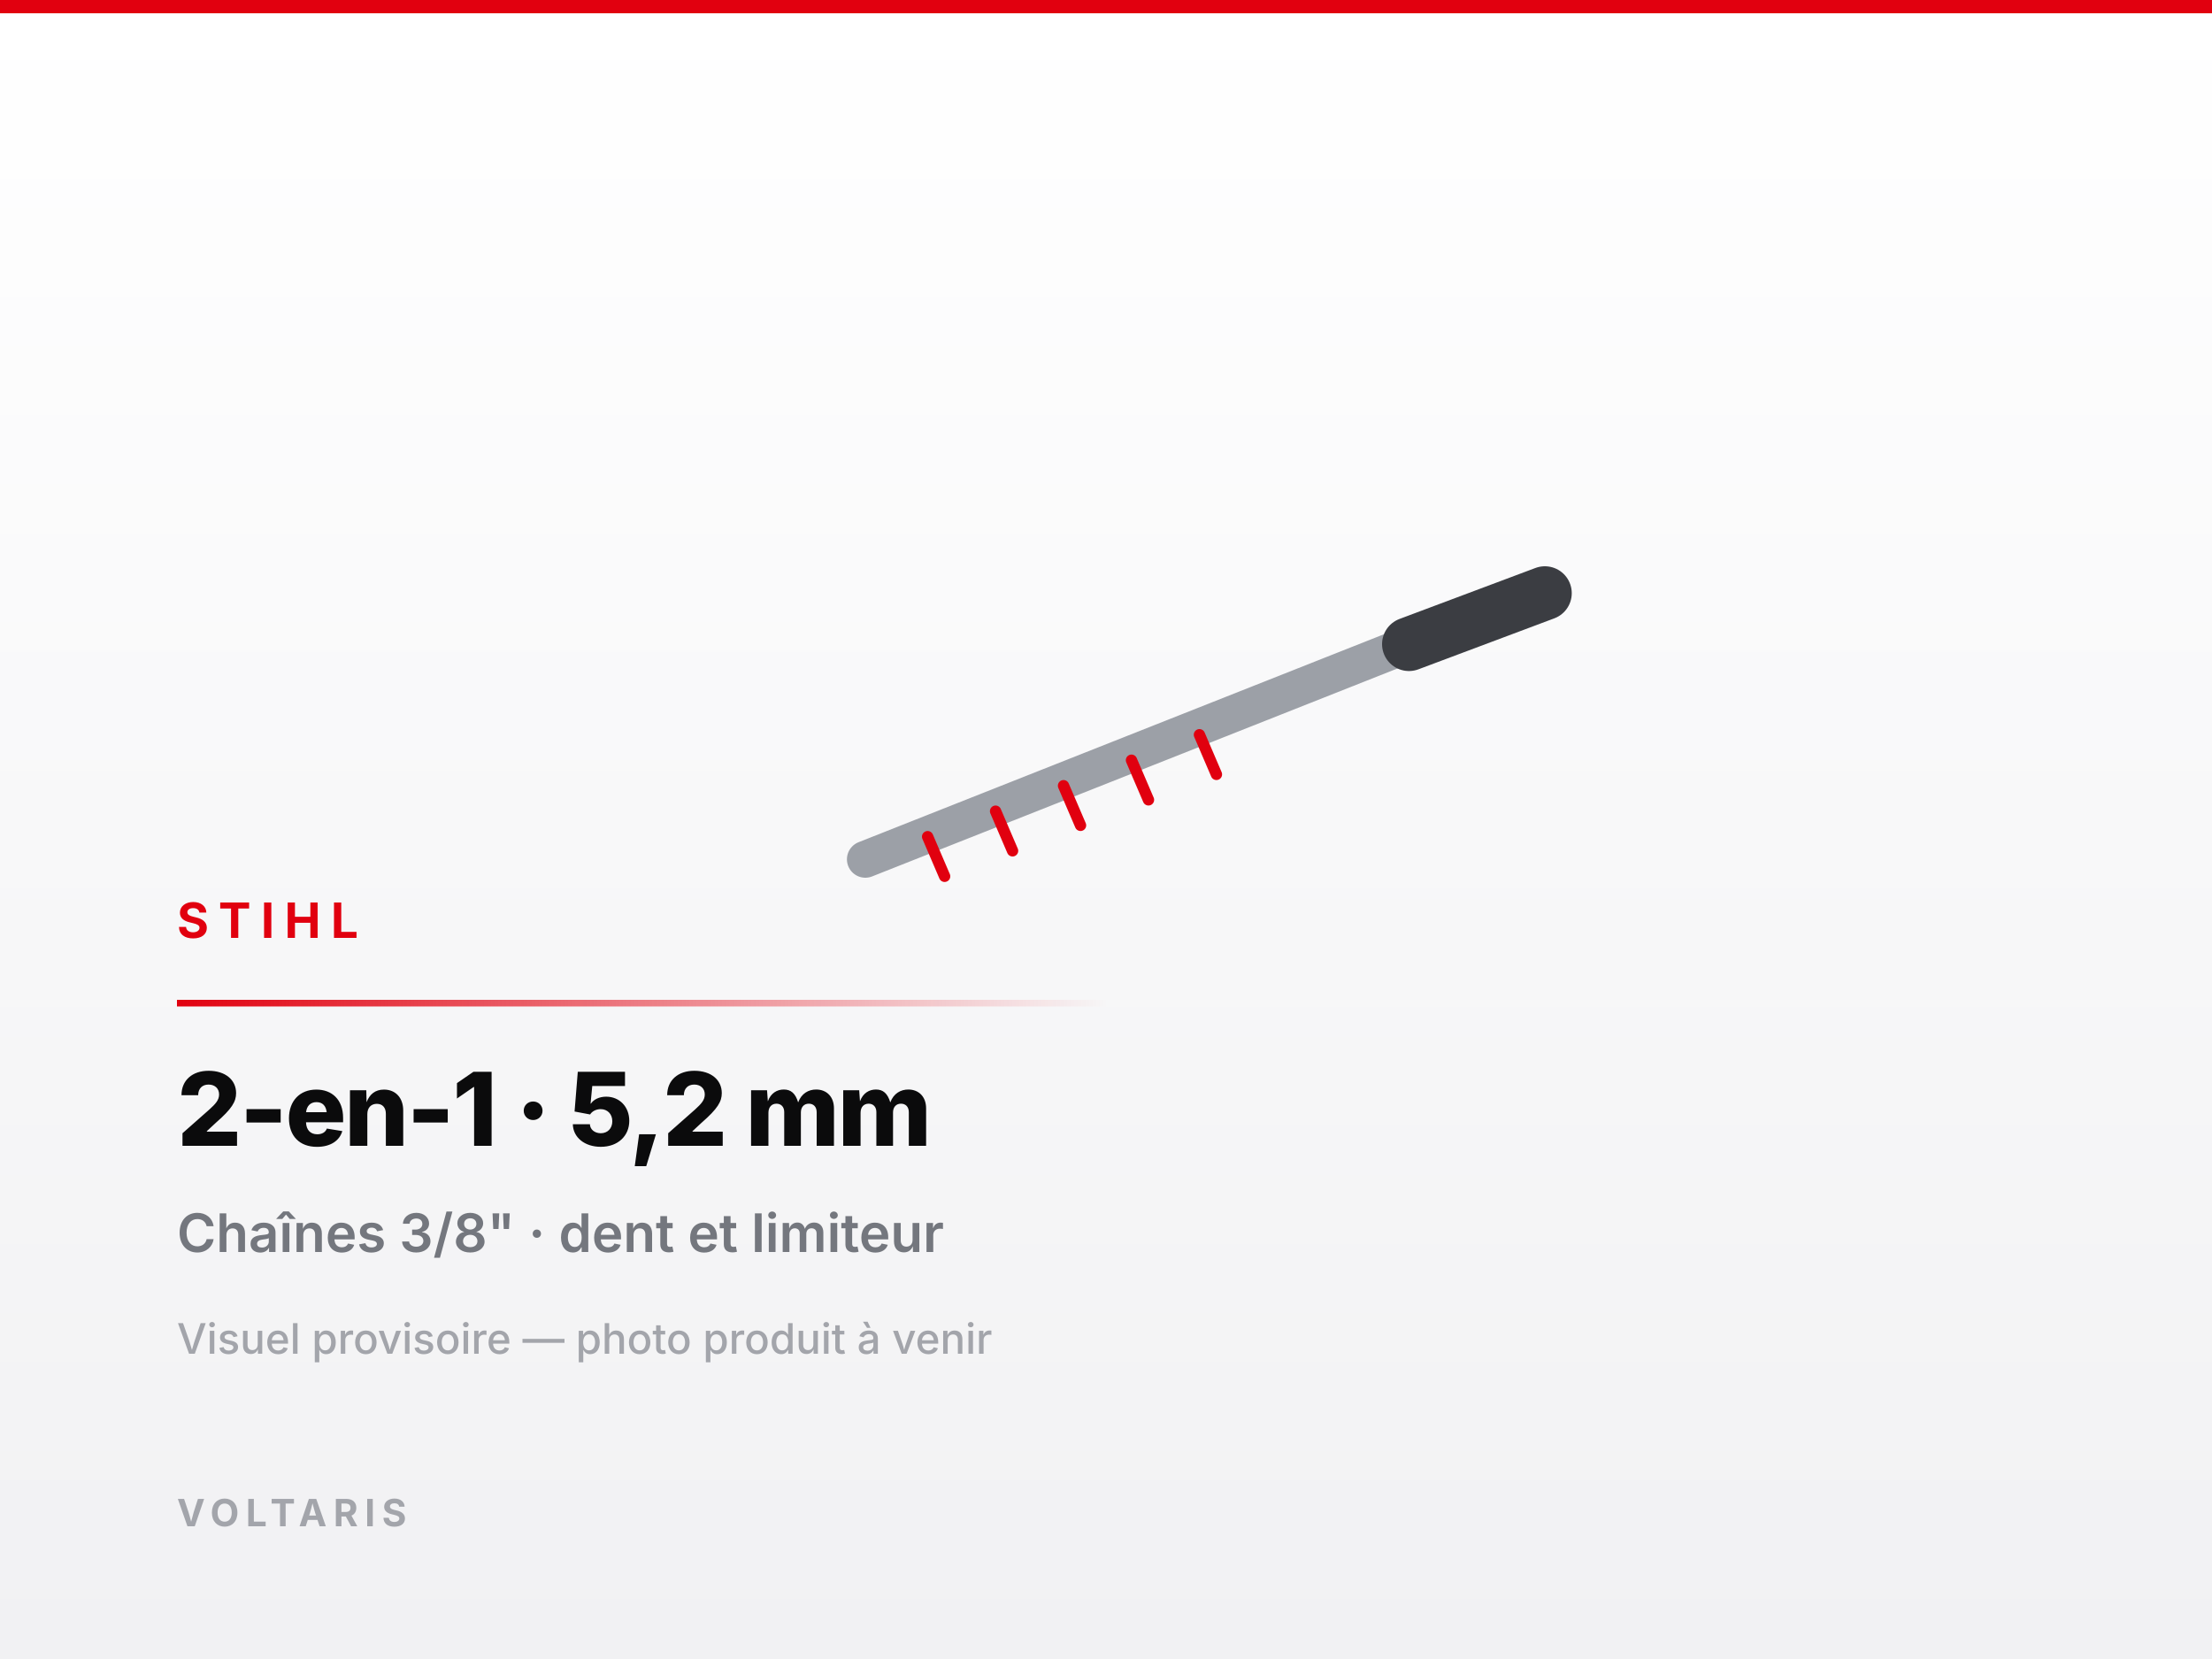
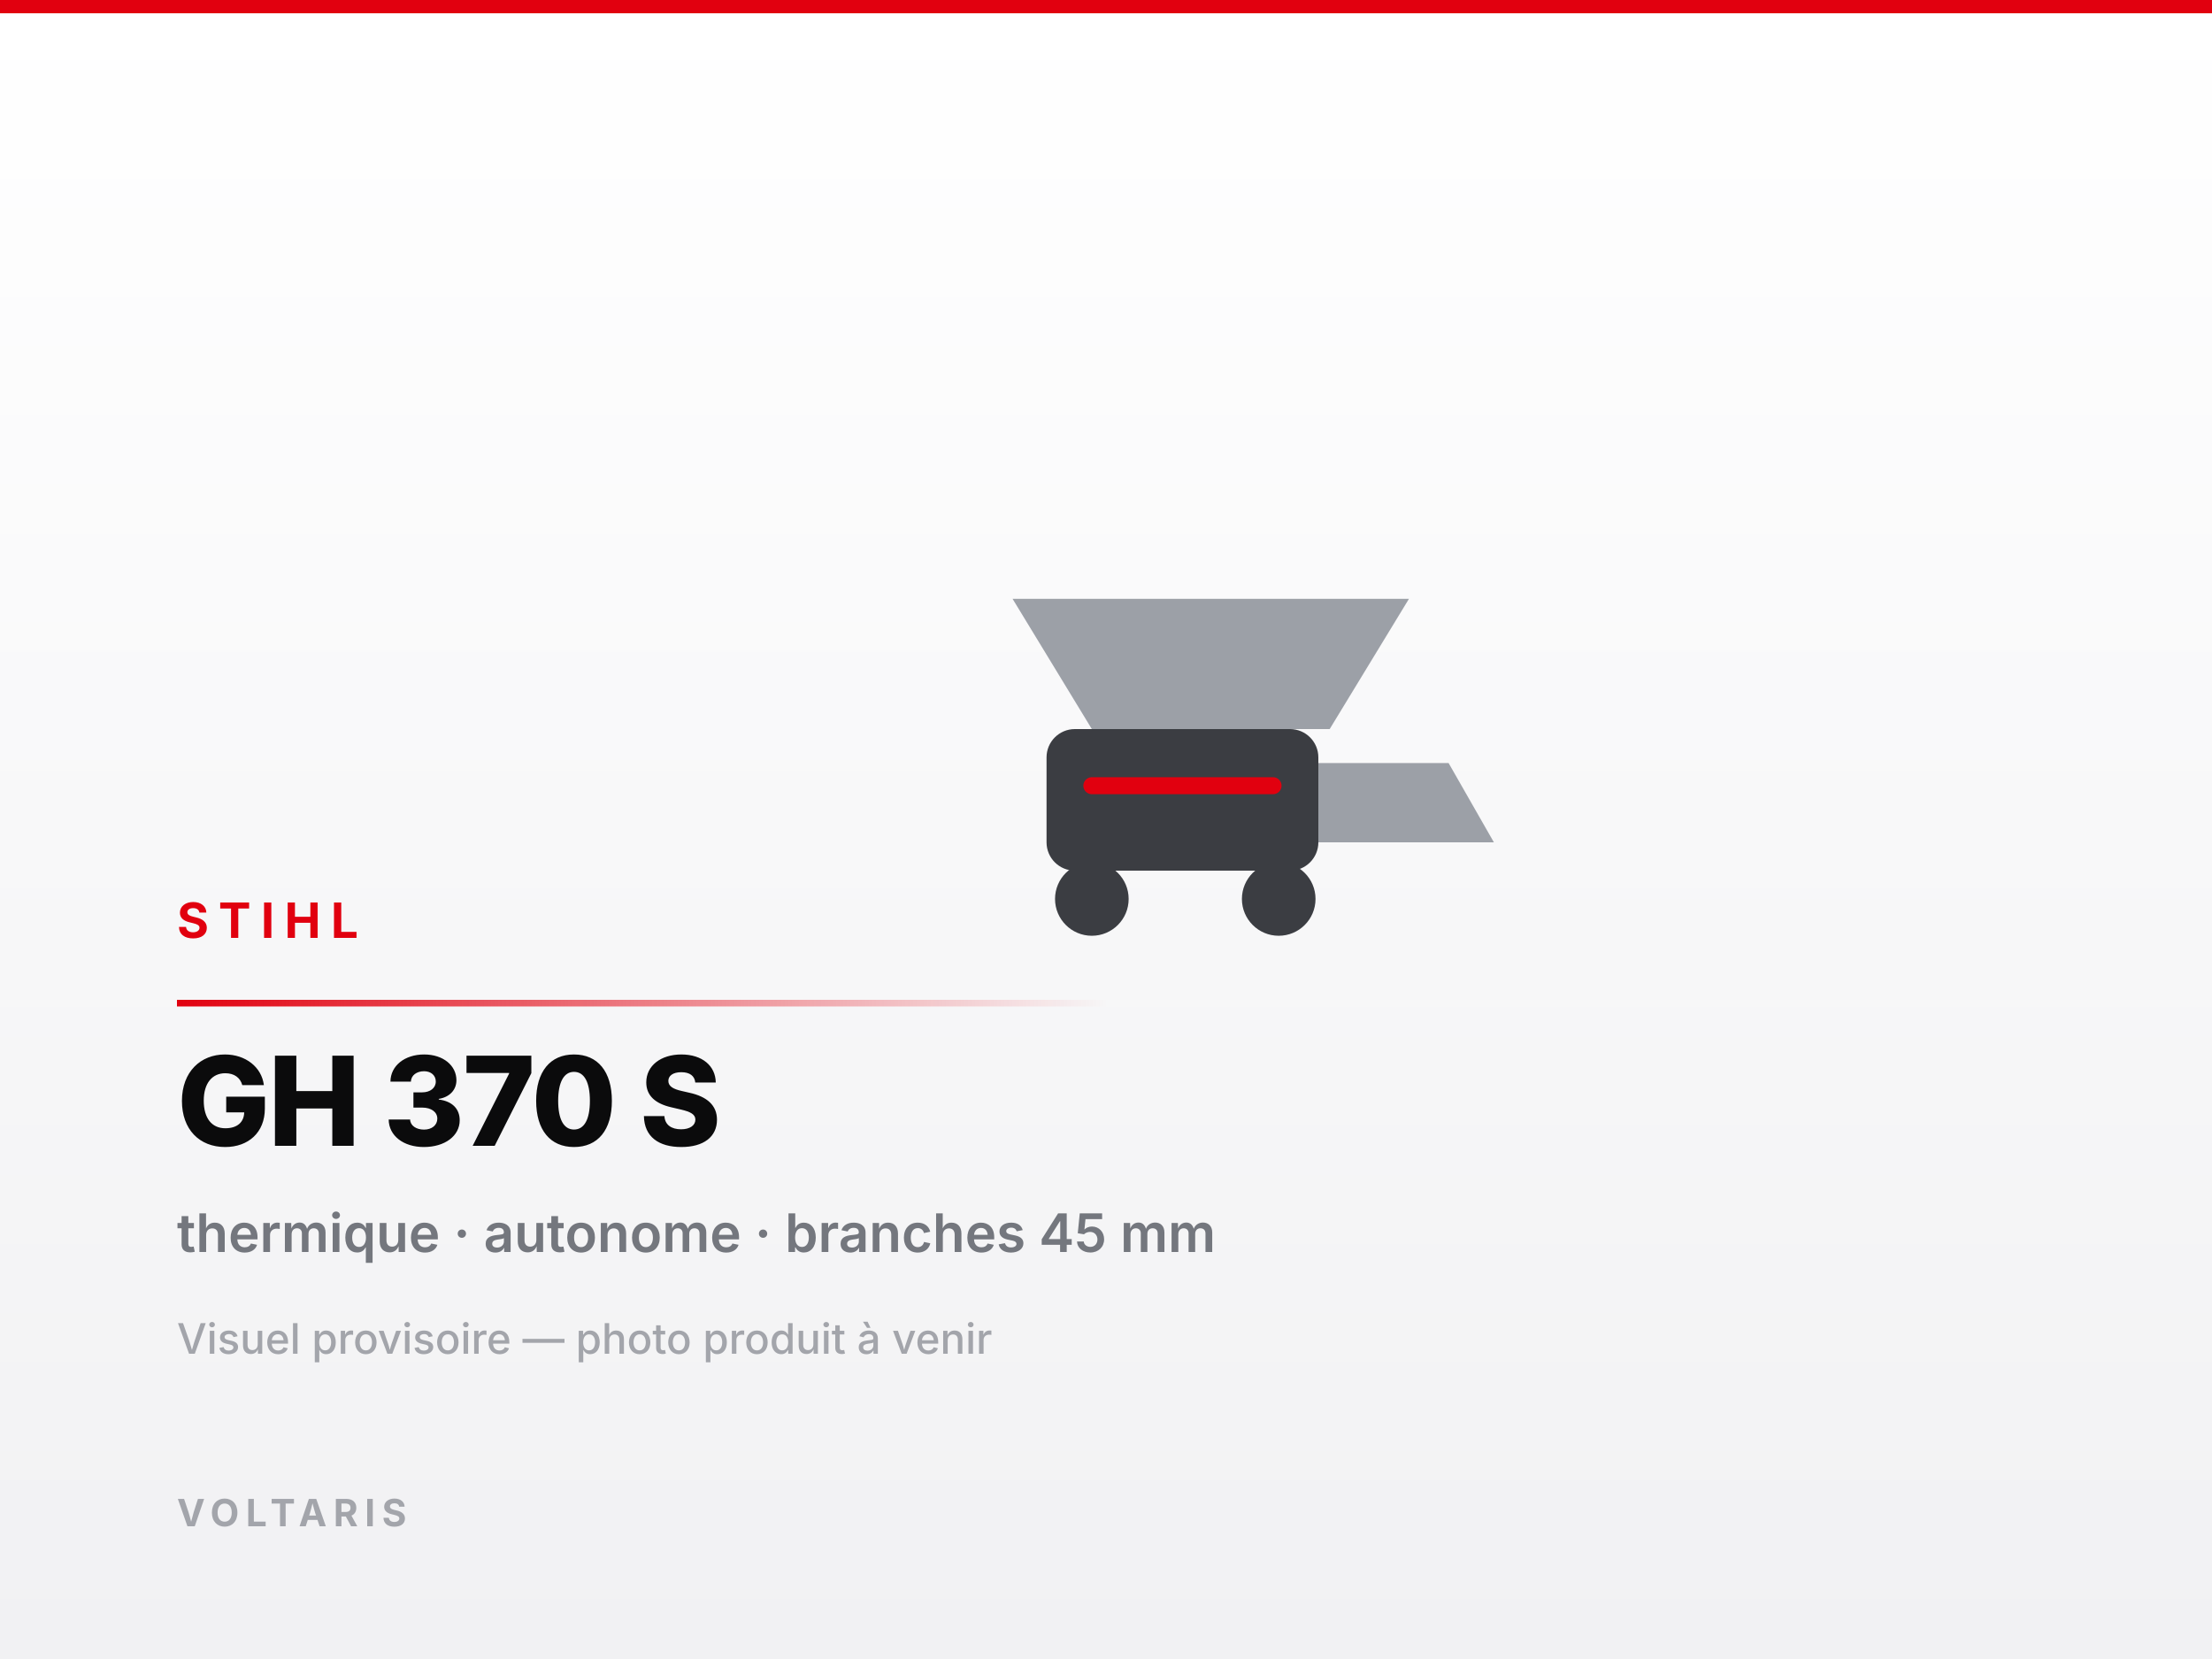
- <svg xmlns="http://www.w3.org/2000/svg" viewBox="0 0 1000 750" width="1000" height="750" role="img" aria-label="STIHL 2-en-1 · 5,2 mm — Chaînes 3/8&quot; · dent et limiteur">
+ <svg xmlns="http://www.w3.org/2000/svg" viewBox="0 0 1000 750" width="1000" height="750" role="img" aria-label="STIHL GH 370 S — thermique · autonome · branches 45 mm">
  <defs>
    <linearGradient id="bg" x1="0" y1="0" x2="0" y2="1">
      <stop offset="0%" stop-color="#FFFFFF" />
      <stop offset="100%" stop-color="#F1F1F3" />
    </linearGradient>
    <linearGradient id="rule" x1="0" y1="0" x2="1" y2="0">
      <stop offset="0%" stop-color="#E1000F" />
      <stop offset="100%" stop-color="#E1000F" stop-opacity="0" />
    </linearGradient>
  </defs>
  <rect width="1000" height="750" fill="url(#bg)" />
  <rect x="0" y="0" width="1000" height="6" fill="#E1000F" />
  <g transform="translate(340 240) scale(1.28)">
-     <path d="M40 116 L232 40" stroke="#9CA0A7" stroke-width="13" stroke-linecap="round" />
-     <path d="M232 40 l48 -18" stroke="#3B3D42" stroke-width="19" stroke-linecap="round" />
-     <path d="M62 108 l6 14 M86 99 l6 14 M110 90 l6 14 M134 81 l6 14 M158 72 l6 14" stroke="#E1000F" stroke-width="4" stroke-linecap="round" />
+     <path d="M92 24 h140 l-28 46 h-84 z" fill="#9CA0A7" />
+     <rect x="104" y="70" width="96" height="50" rx="10" fill="#3B3D42" />
+     <path d="M200 82 h46 l16 28 h-62 z" fill="#9CA0A7" />
+     <path d="M120 90 h64" stroke="#E1000F" stroke-width="6" stroke-linecap="round" />
+     <circle cx="120" cy="130" r="13" fill="#3B3D42" />
+     <circle cx="186" cy="130" r="13" fill="#3B3D42" />
  </g>
  <rect x="80" y="452" width="420" height="3" fill="url(#rule)" />
  <text x="80" y="424" font-family="Inter, Roboto, Helvetica, Arial, sans-serif" font-size="22" font-weight="700" letter-spacing="4.5" fill="#E1000F">STIHL</text>
-   <text x="80" y="518" font-family="Inter, Roboto, Helvetica, Arial, sans-serif" font-size="46" font-weight="800" letter-spacing="-1" fill="#0B0B0C">2-en-1 · 5,2 mm</text>
-   <text x="80" y="566" font-family="Inter, Roboto, Helvetica, Arial, sans-serif" font-size="24" font-weight="600" fill="#74777E">Chaînes 3/8" · dent et limiteur</text>
+   <text x="80" y="518" font-family="Inter, Roboto, Helvetica, Arial, sans-serif" font-size="56" font-weight="800" letter-spacing="-1" fill="#0B0B0C">GH 370 S</text>
+   <text x="80" y="566" font-family="Inter, Roboto, Helvetica, Arial, sans-serif" font-size="24" font-weight="600" fill="#74777E">thermique · autonome · branches 45 mm</text>
  <text x="80" y="612" font-family="Inter, Roboto, Helvetica, Arial, sans-serif" font-size="19" font-weight="500" fill="#A3A5AB">Visuel provisoire — photo produit à venir</text>
  <text x="80" y="690" font-family="Inter, Roboto, Helvetica, Arial, sans-serif" font-size="17" font-weight="700" letter-spacing="3" fill="#A3A5AB">VOLTARIS</text>
</svg>
